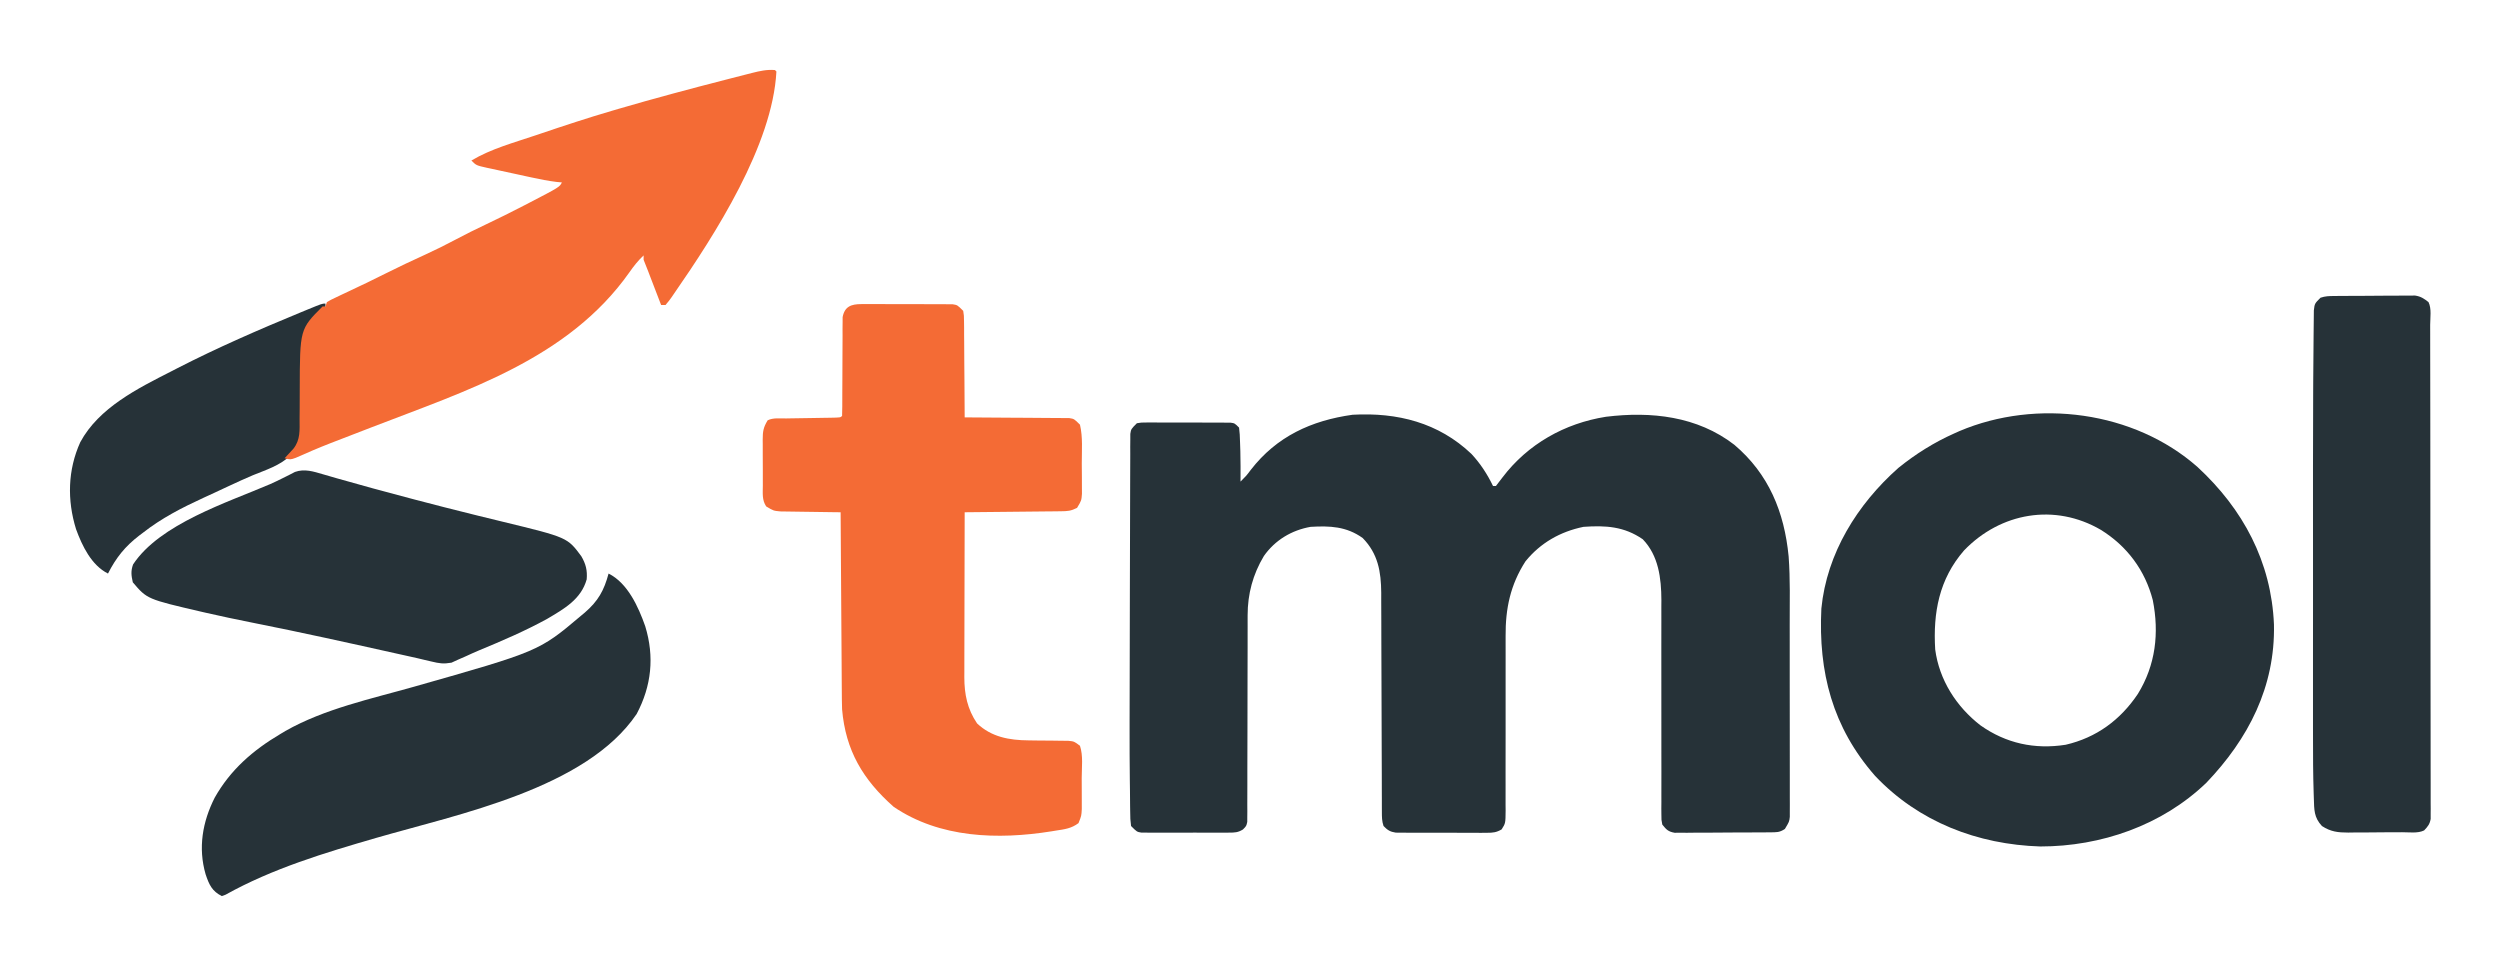
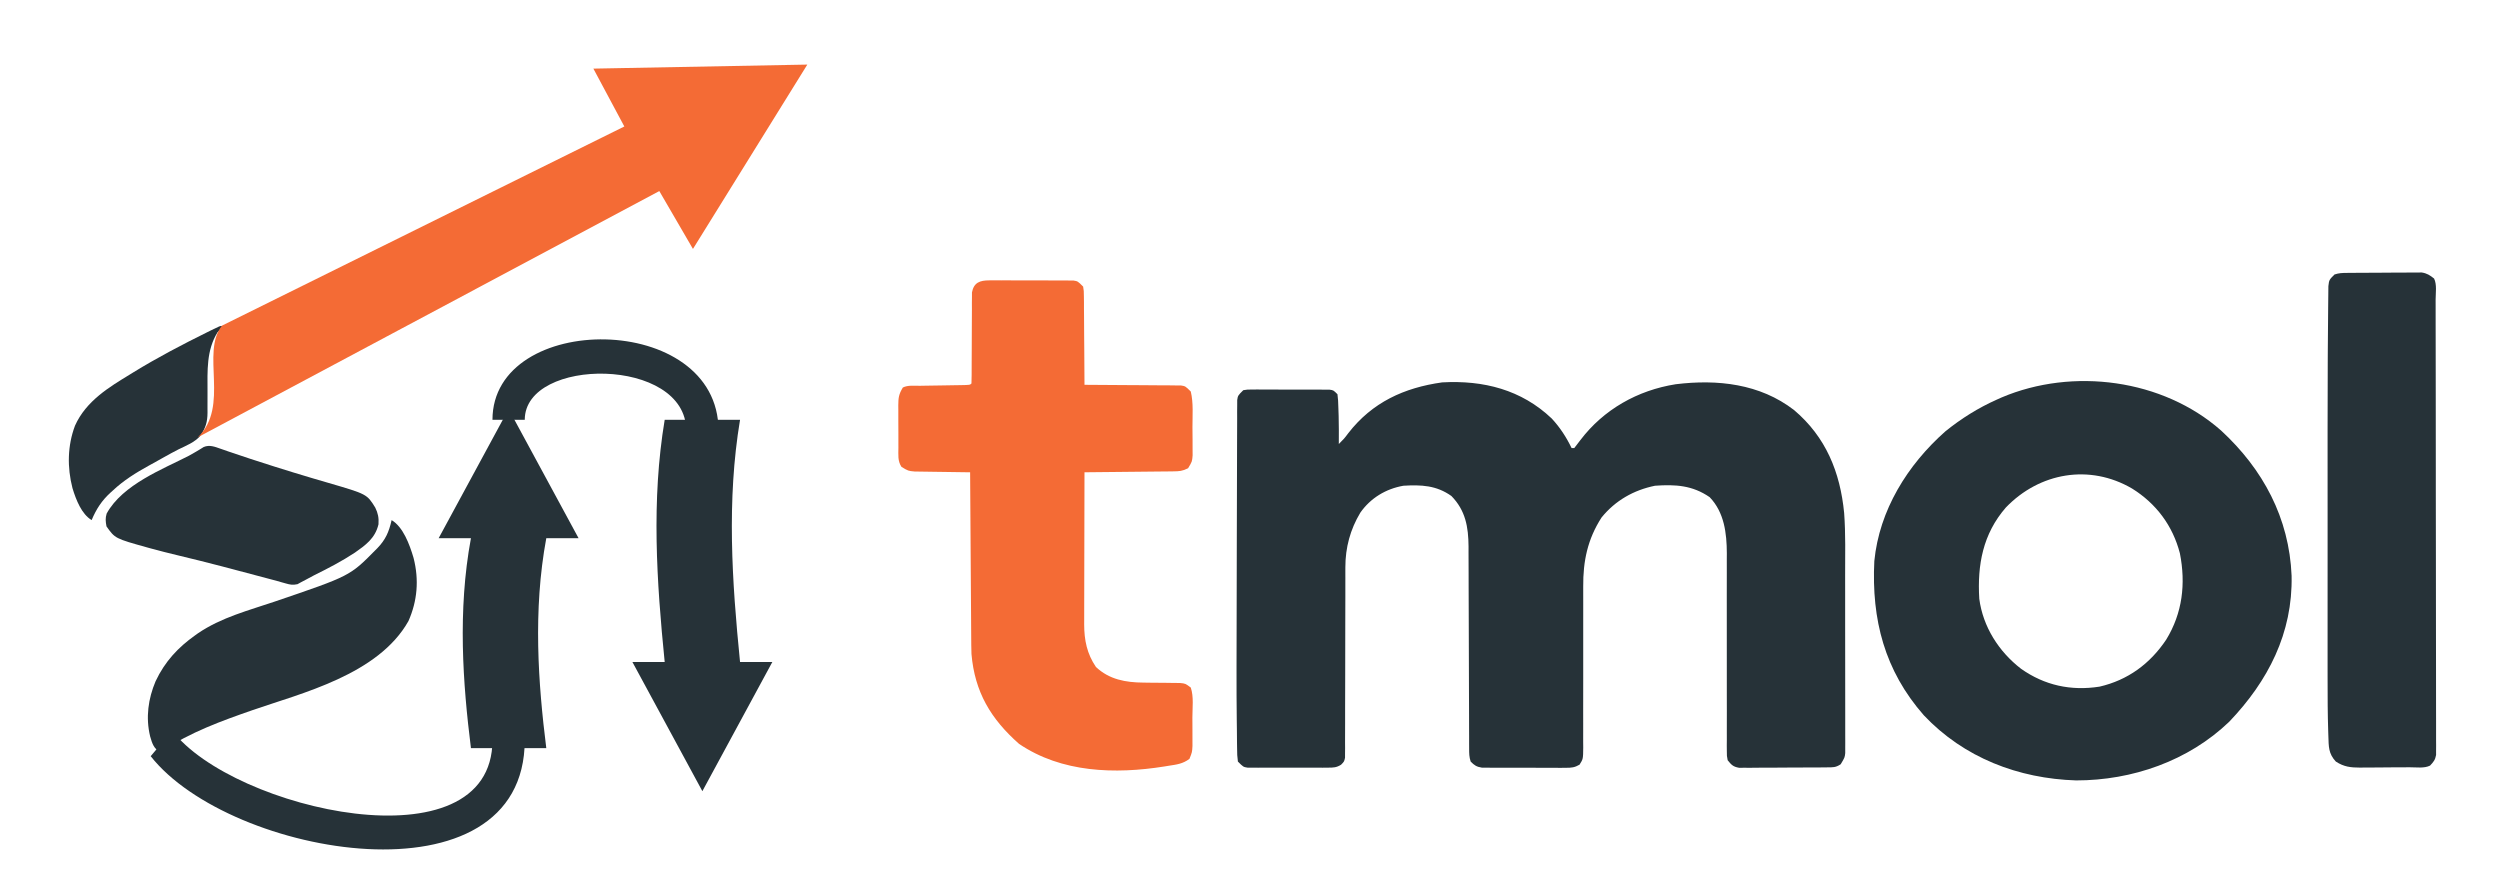
- <svg xmlns="http://www.w3.org/2000/svg" viewBox="0 0 1713 662" width="1713" height="662" role="img" aria-labelledby="title desc">
+ <svg xmlns="http://www.w3.org/2000/svg" viewBox="0 0 1858 662" width="1858" height="662" role="img" aria-labelledby="title desc">
  <g id="mark">
-     <path d="M0 0 C0 0.66 0 1.32 0 2 C-1.66 3.34 -3.33 4.67 -5 6 C-17.84 23.12 -16.55 42.56 -16.5 63 C-16.49 68.29 -16.5 73.58 -16.53 78.88 C-16.53 79.47 -16.53 79.47 -16.5 82.51 C-16.55 91.66 -18.73 97 -24.31 104.38 C-31.33 111.06 -40.9 114.02 -49.73 117.63 C-55.35 119.98 -60.86 122.56 -66.38 125.12 C-66.93 125.38 -66.93 125.38 -69.71 126.67 C-71.84 127.66 -73.97 128.66 -76.09 129.65 C-78.65 130.84 -81.22 132.01 -83.79 133.19 C-98.29 139.86 -112.42 147.11 -125 157 C-125.43 157.32 -125.43 157.32 -127.61 158.96 C-137.27 166.37 -143.5 174.14 -149 185 C-160.36 179.32 -166.72 166.02 -170.9 154.56 C-177.04 134.7 -176.62 114.05 -168 95 C-155.27 71.34 -128.6 58.15 -105.62 46.44 C-104.26 45.73 -102.9 45.03 -101.49 44.31 C-73.95 30.18 -45.48 17.81 -16.88 6 C-15.41 5.39 -13.95 4.79 -12.44 4.17 C-2.26 0 -2.26 0 0 0 Z " fill="#263238" transform="translate(223,208)" class="ink" />
-     <path d="M0 0 C0.72 0.21 0.72 0.21 4.36 1.26 C5.93 1.72 7.51 2.18 9.13 2.65 C25.83 7.43 42.58 11.98 59.38 16.4 C60.58 16.71 61.78 17.03 63.01 17.36 C76.38 20.87 89.77 24.32 103.2 27.62 C104.37 27.91 105.54 28.2 106.74 28.5 C112.27 29.86 117.8 31.22 123.34 32.55 C167.45 43.27 167.45 43.27 176.99 56.12 C180.1 61.42 181.22 65.87 180.69 72.02 C176.85 85.68 165.26 92.17 153.69 99.02 C138.63 107.3 122.87 114.07 107 120.63 C103.93 121.92 100.9 123.3 97.88 124.7 C97 125.08 97 125.08 92.57 127.02 C91.08 127.7 89.59 128.38 88.06 129.09 C82.52 130.05 79.78 129.6 74.4 128.31 C72.8 127.94 71.19 127.56 69.54 127.18 C67.94 126.8 66.34 126.42 64.69 126.02 C61.94 125.41 59.19 124.79 56.44 124.18 C55.07 123.88 53.7 123.57 52.29 123.26 C18.67 115.77 -14.94 108.29 -48.73 101.6 C-59.24 99.51 -69.71 97.3 -80.16 94.91 C-80.69 94.78 -80.69 94.78 -83.38 94.17 C-120.52 85.54 -120.52 85.54 -130.31 74.02 C-131.36 69.36 -131.77 66.29 -130.12 61.77 C-111.81 34 -65.45 19.32 -36.18 6.74 C-33.34 5.48 -30.53 4.13 -27.75 2.74 C-26.24 1.99 -24.73 1.24 -23.18 0.46 C-21.86 -0.22 -20.54 -0.9 -19.18 -1.61 C-12.6 -3.94 -6.52 -1.91 0 0 Z " fill="#263238" transform="translate(221.3086,324.9766)" class="ink" />
-     <path d="M0 0 C13.09 6.54 20.43 22.81 25.11 36.09 C31.51 56.99 29.42 77 19.25 96.19 C-15.34 147.41 -103.15 164.88 -159.2 181.12 C-194.44 191.35 -230.22 202.07 -262.43 220.05 C-263.28 220.36 -264.12 220.68 -265 221 C-271.74 217.63 -273.73 213.17 -276.11 206.07 C-281.35 188.01 -278.28 170.13 -269.88 153.56 C-259.1 134.45 -243.72 121.1 -225 110 C-223.82 109.29 -222.64 108.58 -221.43 107.86 C-194.61 92.65 -162.93 85.92 -133.5 77.59 C-47.71 53.24 -47.71 53.24 -19 29 C-18.11 28.26 -17.22 27.52 -16.31 26.76 C-7.15 18.84 -3.13 11.64 0 0 Z " fill="#263238" transform="translate(417,393)" class="ink" />
-     <path d="M0 0 C0.33 0.33 0.66 0.66 1 1 C-1.67 51.4 -40.95 112.51 -69 153 C-69.61 153.89 -70.21 154.77 -70.84 155.69 C-72.44 157.94 -72.44 157.94 -75 161 C-75.99 161 -76.98 161 -78 161 C-78.7 159.18 -79.4 157.36 -80.12 155.49 C-81.04 153.1 -81.96 150.7 -82.88 148.31 C-83.34 147.11 -83.8 145.92 -84.27 144.68 C-84.71 143.52 -85.16 142.37 -85.62 141.18 C-85.82 140.64 -85.82 140.64 -86.85 137.95 C-87.89 135.3 -88.94 132.65 -90 130 C-90 129.01 -90 128.02 -90 127 C-93.79 130.59 -96.78 134.33 -99.75 138.62 C-141.58 197.92 -211.35 219.65 -276.31 244.76 C-277.39 245.18 -278.46 245.59 -279.57 246.02 C-284.91 248.09 -290.24 250.15 -295.58 252.2 C-297.58 252.97 -299.59 253.75 -301.59 254.52 C-302.55 254.89 -303.52 255.26 -304.51 255.65 C-312.54 258.77 -320.42 262.16 -328.28 265.67 C-332 267 -332 267 -336 266 C-333.98 263.82 -331.96 261.64 -329.95 259.46 C-325.06 253.28 -325.72 246.61 -325.73 239.17 C-325.71 236.57 -325.69 233.97 -325.66 231.37 C-325.64 227.29 -325.63 223.22 -325.62 219.14 C-325.52 177.52 -325.52 177.52 -310 162 C-309.34 162 -308.68 162 -308 162 C-307.67 161.01 -307.34 160.02 -307 159 C-304.29 157.41 -304.29 157.41 -300.68 155.71 C-299.37 155.08 -298.06 154.45 -296.7 153.81 C-295.29 153.15 -293.89 152.49 -292.44 151.81 C-289.58 150.45 -286.72 149.09 -283.86 147.73 C-283.18 147.41 -283.18 147.41 -279.71 145.77 C-275.49 143.75 -271.3 141.68 -267.12 139.56 C-257.94 134.93 -248.62 130.57 -239.26 126.29 C-232.39 123.14 -225.67 119.8 -219 116.25 C-212.08 112.57 -205.09 109.09 -198 105.75 C-189.18 101.58 -180.47 97.23 -171.81 92.75 C-170.71 92.18 -169.62 91.62 -168.49 91.03 C-147.57 80.15 -147.57 80.15 -146 77 C-147.24 76.88 -148.49 76.77 -149.77 76.65 C-155.49 75.94 -161.08 74.83 -166.71 73.6 C-167.8 73.37 -168.89 73.13 -170.01 72.89 C-172.3 72.39 -174.59 71.89 -176.88 71.39 C-180.38 70.62 -183.89 69.87 -187.4 69.12 C-189.63 68.64 -191.86 68.15 -194.09 67.66 C-194.61 67.55 -194.61 67.55 -197.27 66.99 C-204.66 65.34 -204.66 65.34 -208 62 C-194.52 53.91 -178.51 49.65 -163.69 44.62 C-162.72 44.3 -161.76 43.97 -160.76 43.63 C-144.59 38.15 -128.39 32.81 -112 28 C-110.43 27.54 -108.87 27.08 -107.26 26.61 C-82.97 19.52 -58.56 12.97 -34.06 6.69 C-32.76 6.35 -31.46 6.01 -30.12 5.67 C-26.4 4.71 -22.69 3.77 -18.97 2.82 C-17.86 2.54 -16.76 2.25 -15.61 1.96 C-10.33 0.63 -5.46 -0.46 0 0 Z " fill="#F46B35" transform="translate(531,48)" class="accent" />
+     <path id="helix-sheet-loop" class="ink" fill="#263238" d="M 128 543 C 173 602 366 646 366 550 L 390 550 C 390 675 171 637 112 562 Z" />
+     <path id="beta-hairpin-loop" class="ink" fill="#263238" d="M 366 312 C 366 231 534 231 534 320 L 510 320 C 510 265 390 265 390 312 Z" />
+     <g id="helix" transform="translate(20 80) scale(.65 .78)">
+       <path d="M0 0 C0 0.66 0 1.32 0 2 C-1.66 3.34 -3.33 4.67 -5 6 C-17.84 23.12 -16.55 42.56 -16.5 63 C-16.49 68.29 -16.5 73.58 -16.53 78.88 C-16.53 79.47 -16.53 79.47 -16.5 82.51 C-16.55 91.66 -18.73 97 -24.31 104.38 C-31.33 111.06 -40.9 114.02 -49.73 117.63 C-55.35 119.98 -60.86 122.56 -66.38 125.12 C-66.93 125.38 -66.93 125.38 -69.71 126.67 C-71.84 127.66 -73.97 128.66 -76.09 129.65 C-78.65 130.84 -81.22 132.01 -83.79 133.19 C-98.29 139.86 -112.42 147.11 -125 157 C-125.43 157.32 -125.43 157.32 -127.61 158.96 C-137.27 166.37 -143.5 174.14 -149 185 C-160.36 179.32 -166.72 166.02 -170.9 154.56 C-177.04 134.7 -176.62 114.05 -168 95 C-155.27 71.34 -128.6 58.15 -105.62 46.44 C-104.26 45.73 -102.9 45.03 -101.49 44.31 C-73.95 30.18 -45.48 17.81 -16.88 6 C-15.41 5.39 -13.95 4.79 -12.44 4.17 C-2.26 0 -2.26 0 0 0 Z " fill="#263238" transform="translate(223,208)" class="ink" />
+       <path d="M0 0 C0.72 0.21 0.72 0.21 4.36 1.26 C5.93 1.72 7.51 2.18 9.13 2.65 C25.83 7.43 42.58 11.98 59.38 16.4 C60.58 16.71 61.78 17.03 63.01 17.36 C76.38 20.87 89.77 24.32 103.2 27.62 C104.37 27.91 105.54 28.2 106.74 28.5 C112.27 29.86 117.8 31.22 123.34 32.55 C167.45 43.27 167.45 43.27 176.99 56.12 C180.1 61.42 181.22 65.87 180.69 72.02 C176.85 85.68 165.26 92.17 153.69 99.02 C138.63 107.3 122.87 114.07 107 120.63 C103.93 121.92 100.9 123.3 97.88 124.7 C97 125.08 97 125.08 92.57 127.02 C91.08 127.7 89.59 128.38 88.06 129.09 C82.52 130.05 79.78 129.6 74.4 128.31 C72.8 127.94 71.19 127.56 69.54 127.18 C67.94 126.8 66.34 126.42 64.69 126.02 C61.94 125.41 59.19 124.79 56.44 124.18 C55.07 123.88 53.7 123.57 52.29 123.26 C18.67 115.77 -14.94 108.29 -48.73 101.6 C-59.24 99.51 -69.71 97.3 -80.16 94.91 C-80.69 94.78 -80.69 94.78 -83.38 94.17 C-120.52 85.54 -120.52 85.54 -130.31 74.02 C-131.36 69.36 -131.77 66.29 -130.12 61.77 C-111.81 34 -65.45 19.32 -36.18 6.74 C-33.34 5.48 -30.53 4.13 -27.75 2.74 C-26.24 1.99 -24.73 1.24 -23.18 0.46 C-21.86 -0.22 -20.54 -0.9 -19.18 -1.61 C-12.6 -3.94 -6.52 -1.91 0 0 Z " fill="#263238" transform="translate(221.3086,324.9766)" class="ink" />
+       <path d="M0 0 C13.09 6.54 20.43 22.81 25.11 36.09 C31.51 56.99 29.42 77 19.25 96.19 C-15.34 147.41 -103.15 164.88 -159.2 181.12 C-194.44 191.35 -230.22 202.07 -262.43 220.05 C-263.28 220.36 -264.12 220.68 -265 221 C-271.74 217.63 -273.73 213.17 -276.11 206.07 C-281.35 188.01 -278.28 170.13 -269.88 153.56 C-259.1 134.45 -243.72 121.1 -225 110 C-223.82 109.29 -222.64 108.58 -221.43 107.86 C-194.61 92.65 -162.93 85.92 -133.5 77.59 C-47.71 53.24 -47.71 53.24 -19 29 C-18.11 28.26 -17.22 27.52 -16.31 26.76 C-7.15 18.84 -3.13 11.64 0 0 Z " fill="#263238" transform="translate(417,393)" class="ink" />
+     </g>
+     <path id="beta-strand-up" class="ink" fill="#263238" d="M 378 304 L 430 400 L 406 400 C 396 454 400 508 406 556 L 350 556 C 344 508 340 454 350 400 L 326 400 Z" />
+     <path id="beta-strand-down" class="ink" fill="#263238" d="M 494 312 L 550 312 C 540 372 544 432 550 492 L 574 492 L 522 588 L 470 492 L 494 492 C 488 432 484 372 494 312 Z" />
+     <path id="force-vector" class="accent" fill="#F46B35" d="M 147 325 C 171 302 149 262 165 242 L 464 94 L 441 51 L 600 48 L 515 185 L 490 142 Z" />
  </g>
-   <g id="wordmark">
+   <g id="wordmark" transform="translate(145 0)">
    <path d="M0 0 C1.45 -0.01 2.9 -0.03 4.39 -0.04 C5.95 -0.02 7.51 -0.01 9.11 0 C10.71 -0 12.32 -0 13.97 -0.01 C17.36 -0 20.75 0.01 24.14 0.03 C29.34 0.07 34.54 0.05 39.74 0.04 C43.03 0.04 46.32 0.05 49.61 0.06 C50.39 0.06 50.39 0.06 54.34 0.05 C55.78 0.07 57.23 0.08 58.72 0.1 C59.36 0.1 59.36 0.1 62.58 0.12 C65.79 0.63 65.79 0.63 69.79 4.63 C70.31 7.88 70.31 7.88 70.34 11.79 C70.36 13.25 70.38 14.71 70.4 16.21 C70.4 17 70.4 17 70.4 20.99 C70.42 22.61 70.44 24.22 70.45 25.88 C70.5 31.05 70.52 36.21 70.54 41.38 C70.57 44.88 70.6 48.38 70.63 51.88 C70.71 60.46 70.76 69.05 70.79 77.63 C71.26 77.63 71.26 77.63 73.62 77.64 C83.28 77.68 92.95 77.75 102.62 77.84 C106.23 77.87 109.84 77.89 113.45 77.9 C118.63 77.92 123.81 77.97 129 78.02 C129.81 78.02 129.81 78.02 133.91 78.03 C135.41 78.05 136.91 78.06 138.46 78.09 C139.12 78.09 139.12 78.09 142.47 78.11 C145.79 78.63 145.79 78.63 149.79 82.63 C151.82 91.16 151.02 100.38 151.03 109.11 C151.04 112.25 151.08 115.39 151.11 118.54 C151.11 120.54 151.12 122.54 151.12 124.55 C151.13 126.36 151.14 128.17 151.15 130.04 C150.79 134.63 150.79 134.63 147.79 139.63 C143.49 141.78 141.37 141.9 136.64 141.95 C135.18 141.97 133.72 141.99 132.21 142.01 C130.64 142.02 129.06 142.03 127.44 142.05 C126.63 142.05 126.63 142.05 122.54 142.1 C117.38 142.16 112.21 142.21 107.04 142.26 C103.55 142.29 100.05 142.33 96.55 142.37 C87.96 142.47 79.38 142.55 70.79 142.63 C70.75 158.37 70.71 174.1 70.69 189.83 C70.68 197.14 70.67 204.45 70.64 211.75 C70.62 218.81 70.61 225.86 70.6 232.92 C70.6 235.6 70.59 238.29 70.58 240.98 C70.57 244.75 70.57 248.52 70.57 252.3 C70.56 252.85 70.56 252.85 70.55 255.64 C70.58 267.45 72.62 277.47 79.29 287.32 C89.16 296.65 101.34 298.84 114.6 298.94 C115.5 298.95 115.5 298.95 120.05 299.02 C123.82 299.05 127.59 299.08 131.36 299.11 C133.15 299.14 134.94 299.16 136.79 299.19 C138.42 299.2 140.05 299.22 141.74 299.23 C145.79 299.63 145.79 299.63 149.79 302.63 C152.08 309.5 150.98 317.58 150.98 324.81 C150.98 327.99 151 331.16 151.02 334.34 C151.02 336.36 151.02 338.38 151.03 340.4 C151.03 342.24 151.03 344.08 151.04 345.98 C150.79 350.63 150.79 350.63 148.79 355.63 C143.84 359.34 139.25 359.85 133.29 360.76 C132.27 360.92 131.24 361.09 130.19 361.27 C93.52 367.12 53.7 365.93 22.11 344.44 C1.12 325.89 -10.8 305.89 -13.21 277.63 C-13.36 273.12 -13.39 268.61 -13.41 264.1 C-13.42 262.79 -13.43 261.47 -13.44 260.11 C-13.47 255.78 -13.5 251.45 -13.52 247.12 C-13.54 244.11 -13.56 241.1 -13.58 238.09 C-13.64 230.18 -13.69 222.27 -13.74 214.36 C-13.79 206.29 -13.84 198.21 -13.9 190.13 C-14.01 174.3 -14.11 158.46 -14.21 142.63 C-15.57 142.62 -16.94 142.6 -18.35 142.59 C-23.43 142.53 -28.51 142.45 -33.58 142.37 C-35.78 142.34 -37.98 142.31 -40.17 142.28 C-43.34 142.25 -46.49 142.2 -49.65 142.14 C-51.56 142.12 -53.46 142.09 -55.42 142.06 C-60.21 141.63 -60.21 141.63 -65.21 138.63 C-68.18 134.17 -67.51 129.55 -67.51 124.36 C-67.51 123.24 -67.51 122.13 -67.52 120.98 C-67.52 118.61 -67.53 116.25 -67.52 113.89 C-67.52 110.28 -67.54 106.67 -67.57 103.05 C-67.57 100.76 -67.57 98.46 -67.57 96.17 C-67.58 95.09 -67.59 94.01 -67.6 92.9 C-67.56 87.18 -67.23 84.67 -64.21 79.63 C-60.42 77.74 -55.73 78.4 -51.55 78.35 C-50.48 78.33 -49.42 78.31 -48.33 78.29 C-43.78 78.22 -39.23 78.15 -34.68 78.08 C-31.36 78.03 -28.05 77.97 -24.73 77.91 C-23.69 77.9 -22.66 77.89 -21.59 77.87 C-14.32 77.74 -14.32 77.74 -13.21 76.63 C-13.11 74.45 -13.08 72.26 -13.08 70.08 C-13.08 68.67 -13.07 67.27 -13.07 65.82 C-13.07 64.29 -13.07 62.76 -13.06 61.18 C-13.05 57.97 -13.03 54.76 -13.01 51.55 C-12.98 46.46 -12.96 41.38 -12.95 36.29 C-12.95 31.4 -12.92 26.51 -12.88 21.62 C-12.88 20.09 -12.89 18.57 -12.9 17 C-12.88 15.58 -12.87 14.16 -12.85 12.7 C-12.85 11.45 -12.84 10.21 -12.84 8.92 C-11.43 1.57 -6.91 0.01 0 0 Z " fill="#F46B35" transform="translate(590.2053,208.3689)" class="accent" />
    <path d="M0 0 C6.1 6.56 10.9 13.91 14.77 21.97 C15.43 21.97 16.09 21.97 16.77 21.97 C18.32 20.06 19.81 18.09 21.27 16.1 C38.58 -6.73 63.87 -20.99 92.16 -25.46 C123.14 -29.27 154.73 -25.87 180.12 -6.27 C203.74 13.73 214.39 39.83 217.34 70.25 C218.49 85.79 218.07 101.46 218.07 117.03 C218.07 120.91 218.07 124.8 218.08 128.68 C218.09 136.78 218.09 144.88 218.08 152.97 C218.08 162.33 218.09 171.69 218.11 181.04 C218.13 190.08 218.13 199.11 218.13 208.15 C218.13 211.98 218.13 215.81 218.14 219.65 C218.16 224.98 218.15 230.32 218.14 235.66 C218.15 237.24 218.15 238.83 218.16 240.47 C218.15 241.92 218.15 243.37 218.14 244.86 C218.14 245.49 218.14 245.49 218.14 248.68 C217.77 251.97 217.77 251.97 214.77 256.97 C211.02 259.47 209.01 259.24 204.53 259.28 C203.78 259.29 203.78 259.29 199.97 259.33 C199.15 259.33 199.15 259.33 195.02 259.34 C193.35 259.35 191.68 259.36 189.96 259.37 C186.42 259.39 182.88 259.39 179.34 259.4 C173.92 259.41 168.5 259.46 163.07 259.51 C159.64 259.52 156.21 259.53 152.77 259.53 C151.15 259.55 149.52 259.57 147.84 259.59 C147.09 259.59 147.09 259.59 143.26 259.57 C141.93 259.58 140.6 259.58 139.23 259.59 C134.8 258.8 133.56 257.45 130.77 253.97 C130.14 250.8 130.14 250.8 130.15 247.16 C130.14 245.78 130.12 244.4 130.11 242.97 C130.13 241.46 130.14 239.95 130.15 238.39 C130.15 236.79 130.14 235.19 130.14 233.55 C130.12 228.25 130.14 222.96 130.16 217.66 C130.16 213.98 130.15 210.3 130.14 206.62 C130.12 196.91 130.12 187.2 130.13 177.49 C130.15 161.99 130.14 146.48 130.11 130.97 C130.1 125.56 130.11 120.15 130.13 114.74 C130.13 111.4 130.12 108.06 130.12 104.72 C130.13 103.23 130.14 101.73 130.15 100.19 C130.09 85.19 128.23 69.72 117.39 58.47 C104.6 49.65 91.97 48.9 76.77 49.97 C60.87 53.23 47.26 60.97 37.02 73.6 C26.66 89.72 23.27 105.94 23.41 124.93 C23.41 125.63 23.41 125.63 23.41 129.17 C23.4 132.17 23.41 135.18 23.42 138.18 C23.43 142.93 23.42 147.69 23.41 152.44 C23.38 165.94 23.39 179.45 23.41 192.95 C23.42 201.24 23.4 209.52 23.38 217.81 C23.37 220.96 23.37 224.11 23.39 227.26 C23.41 231.66 23.4 236.05 23.38 240.44 C23.39 241.74 23.4 243.05 23.42 244.39 C23.34 253.07 23.34 253.07 20.68 257.28 C17.06 259.38 14.76 259.6 10.58 259.6 C9.13 259.62 7.69 259.63 6.2 259.64 C5.42 259.64 5.42 259.64 1.48 259.6 C0.68 259.6 0.68 259.6 -3.37 259.61 C-6.75 259.61 -10.14 259.59 -13.53 259.57 C-18.71 259.54 -23.9 259.55 -29.09 259.57 C-32.38 259.56 -35.67 259.55 -38.95 259.54 C-39.73 259.54 -39.73 259.54 -43.67 259.55 C-45.11 259.54 -46.56 259.52 -48.04 259.51 C-49.32 259.5 -50.59 259.49 -51.9 259.49 C-55.82 258.88 -57.48 257.78 -60.23 254.97 C-61.38 251.54 -61.36 248.9 -61.37 245.28 C-61.38 243.87 -61.38 242.46 -61.39 241.01 C-61.39 239.46 -61.39 237.91 -61.39 236.31 C-61.4 234.68 -61.4 233.05 -61.41 231.37 C-61.42 227.82 -61.43 224.27 -61.43 220.72 C-61.45 215.1 -61.46 209.48 -61.49 203.86 C-61.55 187.88 -61.6 171.9 -61.64 155.92 C-61.66 146.15 -61.69 136.38 -61.74 126.61 C-61.75 122.89 -61.76 119.17 -61.76 115.45 C-61.77 110.23 -61.79 105.02 -61.82 99.8 C-61.81 98.27 -61.81 96.74 -61.81 95.16 C-61.92 80.66 -64.03 68.32 -74.55 57.6 C-85.71 49.65 -96.98 49.19 -110.23 49.97 C-123.24 52.26 -134.61 59.09 -142.23 69.97 C-149.74 82.47 -153.36 95.95 -153.36 110.52 C-153.36 111.79 -153.36 113.07 -153.37 114.38 C-153.36 115.76 -153.36 117.14 -153.36 118.57 C-153.36 120.03 -153.36 121.5 -153.37 123.01 C-153.37 126.19 -153.37 129.37 -153.37 132.56 C-153.38 139.31 -153.4 146.06 -153.42 152.82 C-153.46 165.39 -153.49 177.97 -153.48 190.54 C-153.48 199.29 -153.51 208.04 -153.55 216.79 C-153.56 220.12 -153.56 223.46 -153.55 226.8 C-153.54 231.46 -153.56 236.11 -153.59 240.77 C-153.58 242.15 -153.57 243.54 -153.56 244.97 C-153.57 246.24 -153.59 247.5 -153.6 248.81 C-153.6 249.91 -153.6 251.01 -153.61 252.14 C-154.23 254.97 -154.23 254.97 -156.57 257.33 C-159.97 259.43 -162.18 259.48 -166.16 259.49 C-167.55 259.5 -168.94 259.52 -170.37 259.53 C-171.12 259.52 -171.12 259.52 -174.89 259.5 C-176.43 259.51 -177.97 259.51 -179.55 259.52 C-182.8 259.52 -186.05 259.51 -189.3 259.49 C-194.28 259.47 -199.26 259.49 -204.24 259.52 C-207.4 259.52 -210.55 259.51 -213.71 259.5 C-215.2 259.51 -216.7 259.52 -218.24 259.53 C-219.62 259.52 -221.01 259.5 -222.43 259.49 C-223.65 259.49 -224.87 259.48 -226.13 259.48 C-229.23 258.97 -229.23 258.97 -233.23 254.97 C-233.78 250.27 -233.78 250.27 -233.84 244.37 C-233.86 243.3 -233.88 242.23 -233.89 241.12 C-233.94 237.68 -233.96 234.23 -233.98 230.79 C-234.01 228.58 -234.04 226.37 -234.07 224.16 C-234.23 212.21 -234.25 200.27 -234.24 188.32 C-234.24 186.91 -234.24 185.5 -234.24 184.05 C-234.23 154.14 -234.16 124.23 -234.05 94.32 C-234.01 83.34 -233.98 72.35 -233.96 61.36 C-233.95 51.68 -233.92 42 -233.88 32.32 C-233.86 27.22 -233.84 22.12 -233.84 17.02 C-233.84 11.37 -233.81 5.72 -233.78 0.07 C-233.79 -1.61 -233.79 -3.3 -233.8 -5.03 C-233.78 -6.56 -233.77 -8.09 -233.75 -9.67 C-233.75 -11 -233.75 -12.33 -233.74 -13.71 C-233.23 -17.03 -233.23 -17.03 -229.23 -21.03 C-226.23 -21.53 -226.23 -21.53 -222.68 -21.53 C-221.35 -21.54 -220.01 -21.55 -218.64 -21.56 C-217.21 -21.55 -215.77 -21.54 -214.29 -21.52 C-213.56 -21.52 -213.56 -21.52 -209.83 -21.53 C-206.71 -21.53 -203.59 -21.51 -200.47 -21.49 C-195.69 -21.46 -190.9 -21.47 -186.12 -21.49 C-183.09 -21.48 -180.07 -21.47 -177.04 -21.46 C-175.61 -21.46 -174.17 -21.47 -172.69 -21.47 C-172.02 -21.46 -172.02 -21.46 -168.66 -21.43 C-167.49 -21.43 -166.32 -21.42 -165.11 -21.42 C-162.23 -21.03 -162.23 -21.03 -159.23 -18.03 C-158.72 -13.45 -158.72 -13.45 -158.55 -7.78 C-158.48 -5.81 -158.42 -3.84 -158.35 -1.82 C-158.21 5.12 -158.14 12.04 -158.23 18.97 C-154.23 14.97 -154.23 14.97 -151.23 10.97 C-133.46 -11.98 -109.75 -22.88 -81.42 -26.84 C-50.71 -28.54 -22.55 -21.43 0 0 Z " fill="#263238" transform="translate(1008.234,311.0273)" class="ink" />
    <path d="M0 0 C31.19 28.78 50.62 64.94 52.4 107.94 C53.3 150.6 34.89 186.24 6.07 216.39 C-24.32 245.59 -66.08 260.03 -107.72 260.03 C-150.6 258.69 -191.1 243.22 -220.94 211.62 C-250.12 178.35 -259.86 140.53 -257.72 97.03 C-254.03 59.17 -233.06 25.54 -204.98 0.66 C-193.19 -8.87 -180.56 -16.8 -166.72 -22.97 C-165.51 -23.51 -164.3 -24.06 -163.06 -24.61 C-110.17 -47.01 -43.39 -38.29 0 0 Z M-159.97 57.21 C-177.05 76.87 -181.24 99.81 -179.72 125.03 C-176.98 145.87 -165.24 164.26 -148.72 177.03 C-131.21 189.41 -111.58 193.66 -90.34 190.34 C-69.27 185.46 -52.85 173.39 -40.83 155.46 C-28.69 135.71 -26.16 113.85 -30.62 91.26 C-35.94 70.7 -48.26 54.24 -66.16 43.11 C-97.74 24.66 -134.95 31.2 -159.97 57.21 Z " fill="#263238" transform="translate(1505.719,319.9727)" class="ink" />
    <path d="M0 0 C1.28 -0.01 2.56 -0.03 3.88 -0.04 C5.27 -0.05 6.66 -0.05 8.09 -0.06 C9.51 -0.07 10.94 -0.08 12.4 -0.09 C15.42 -0.1 18.44 -0.11 21.46 -0.12 C26.07 -0.14 30.69 -0.18 35.3 -0.22 C38.23 -0.23 41.16 -0.24 44.09 -0.25 C44.78 -0.26 44.78 -0.26 48.27 -0.3 C48.92 -0.3 48.92 -0.3 52.19 -0.29 C53.32 -0.3 54.45 -0.3 55.62 -0.31 C59.53 0.29 61.71 1.74 64.79 4.18 C67.01 8.63 65.94 14.91 65.94 19.86 C65.94 21.31 65.94 22.76 65.95 24.25 C65.96 29.14 65.96 34.02 65.96 38.91 C65.97 42.4 65.98 45.89 65.98 49.38 C66 58.89 66.01 68.39 66.02 77.9 C66.03 83.83 66.03 89.76 66.04 95.7 C66.06 112.11 66.07 128.53 66.08 144.94 C66.08 149.2 66.08 153.46 66.08 157.73 C66.08 158.78 66.08 159.84 66.08 160.94 C66.09 178.1 66.12 195.27 66.15 212.44 C66.18 230.05 66.2 247.67 66.2 265.28 C66.21 275.18 66.22 285.07 66.24 294.96 C66.26 304.27 66.27 313.57 66.26 322.88 C66.26 326.3 66.26 329.72 66.28 333.14 C66.3 337.8 66.29 342.45 66.28 347.11 C66.29 348.48 66.3 349.84 66.31 351.25 C66.3 351.87 66.3 351.87 66.28 355.02 C66.28 356.1 66.28 357.17 66.29 358.28 C65.67 361.89 64.3 363.56 61.79 366.18 C57.46 368.34 51.56 367.39 46.75 367.42 C45.44 367.42 44.13 367.43 42.78 367.44 C40 367.45 37.22 367.46 34.44 367.47 C30.2 367.49 25.96 367.53 21.72 367.58 C19.02 367.59 16.32 367.6 13.62 367.6 C12.36 367.62 11.09 367.64 9.79 367.66 C2.77 367.64 -2.14 367.12 -8.21 363.18 C-13.75 357.22 -13.5 352.11 -13.77 344.22 C-13.81 343.01 -13.85 341.79 -13.89 340.54 C-14.3 327.86 -14.35 315.19 -14.34 302.51 C-14.34 299.96 -14.34 297.42 -14.35 294.88 C-14.35 288.05 -14.35 281.23 -14.35 274.4 C-14.34 267.17 -14.35 259.94 -14.35 252.7 C-14.35 240.54 -14.35 228.37 -14.34 216.2 C-14.34 202.29 -14.34 188.38 -14.34 174.48 C-14.35 162.41 -14.35 150.34 -14.35 138.27 C-14.35 131.12 -14.35 123.98 -14.35 116.83 C-14.36 99.91 -14.33 82.99 -14.23 66.07 C-14.22 63.42 -14.21 60.76 -14.19 58.11 C-14.15 50.01 -14.09 41.91 -13.99 33.81 C-13.97 31.28 -13.95 28.76 -13.93 26.23 C-13.91 22.76 -13.87 19.29 -13.82 15.82 C-13.8 13.85 -13.78 11.89 -13.76 9.86 C-13.21 5.18 -13.21 5.18 -9.21 1.18 C-5.93 0.08 -3.46 0.03 0 0 Z " fill="#263238" transform="translate(1599.212,202.823)" class="ink" />
  </g>
</svg>
